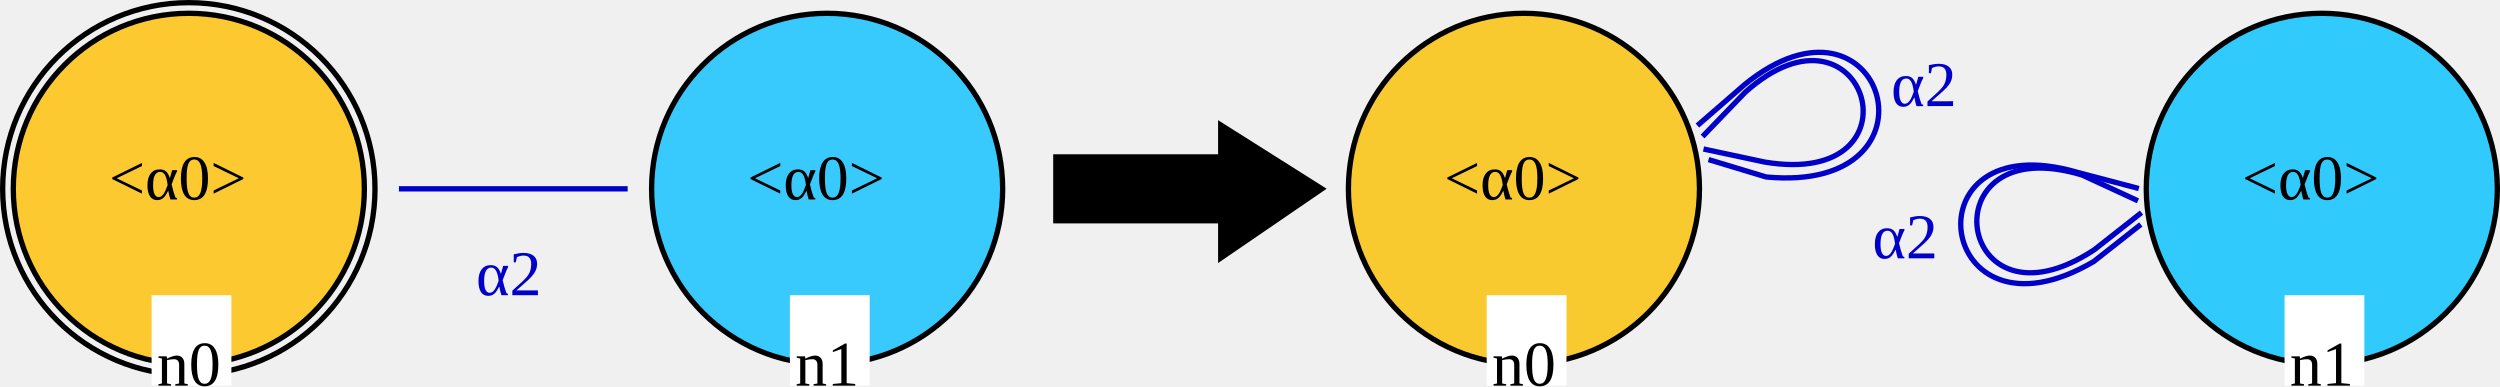
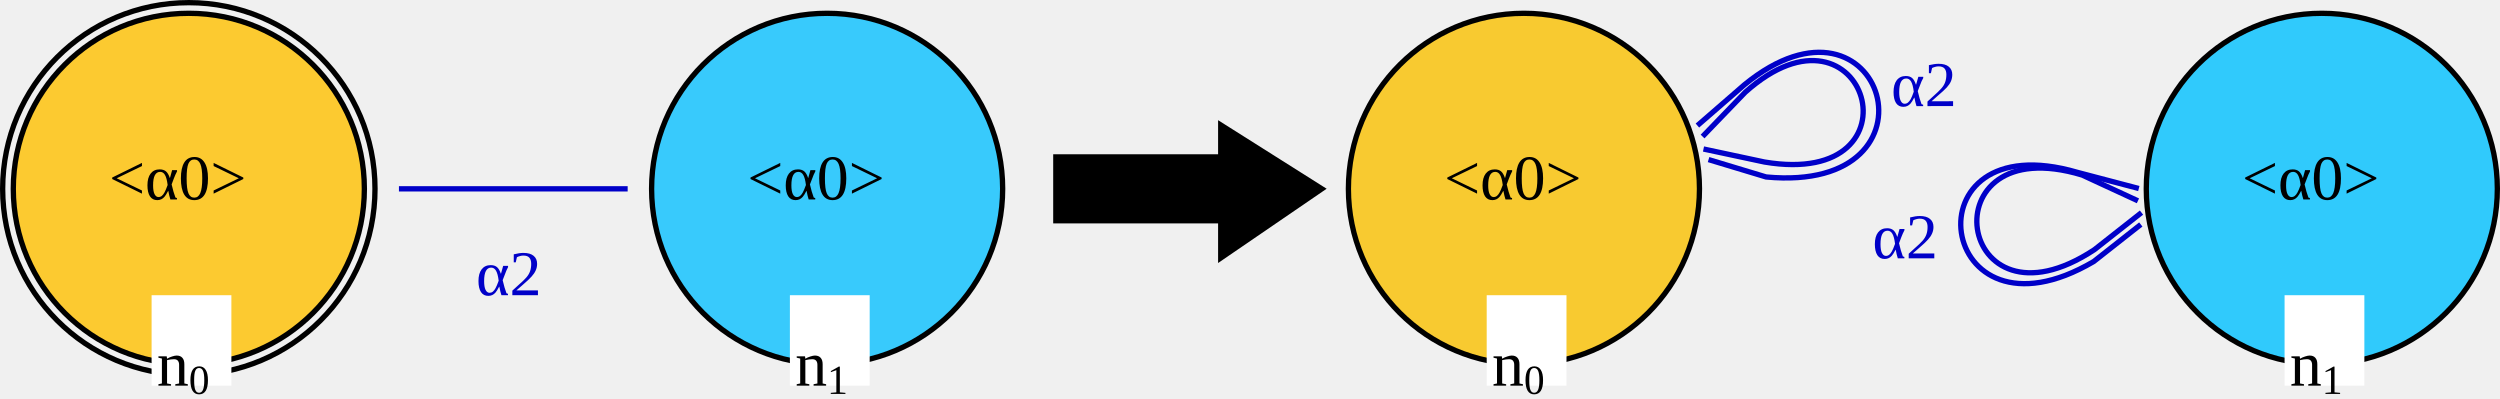
- <svg xmlns="http://www.w3.org/2000/svg" version="1.1" font="Noto Sans Regular" font-size="12px" width="470" height="72.62" id="svg287">
+ <svg xmlns="http://www.w3.org/2000/svg" version="1.1" font="Noto Sans Regular" font-size="12px" width="470" height="74.978" id="svg287">
  <defs id="defs291" />
  <circle id="LGn1_0" cx="155.5" cy="35.5" r="33" fill="none" stroke="#000000" stroke-width="1" stroke-linecap="square" style="fill:#0ac0ff;fill-opacity:0.8" />
  <text id="LGn1_1" x="140.5" y="37.5" fill="#000000">&lt;α0&gt;</text>
  <rect id="LGn1_2" x="148.5" y="55.5" width="15" height="17" fill="#ffffff" />
-   <text id="LGn1_3" x="149.5" y="72.5" fill="#000000">n1</text>
+   <text id="LGn1_3" x="149.5" y="72.5" fill="#000000">n<tspan style="font-size:65%;baseline-shift:sub" id="tspan1951">1</tspan>
+   </text>
  <circle id="LGn0_4" cx="35.5" cy="35.5" r="33" fill="none" stroke="#000000" stroke-width="1" stroke-linecap="square" style="fill:#ffc000;fill-opacity:0.8" />
  <circle id="LGn0_5" cx="35.5" cy="35.5" r="35" fill="none" stroke="#000000" stroke-width="1" stroke-linecap="square" />
  <text id="LGn0_6" x="20.5" y="37.5" fill="#000000">&lt;α0&gt;</text>
  <rect id="LGn0_7" x="28.5" y="55.5" width="15" height="17" fill="#ffffff" />
-   <text id="LGn0_8" x="29.5" y="72.5" fill="#000000">n0</text>
+   <text id="LGn0_8" x="29.5" y="72.5" fill="#000000">n<tspan style="font-size:65%;baseline-shift:sub" id="tspan1949">0</tspan>
+   </text>
  <line id="LGn0_2_n1_9" x1="75.5" y1="35.5" x2="117.5" y2="35.5" stroke="#0000c8" stroke-width="1" stroke-linecap="square" />
  <text id="LGn0_2_n1_10" x="89.5" y="55.5" fill="#0000c8">α2</text>
-   <g id="g269" transform="translate(0.5,-41.5)">
-     <polygon id="0" points="198,83 198,71 229,71 229,65 248,77 229,90 229,83 " stroke="#000000" stroke-width="1" stroke-linecap="square" fill="#000000" />
+   <g id="g269" transform="translate(0.499989,-41.5)">
+     <polygon id="0" points="248,77 229,90 229,83 198,83 198,71 229,71 229,65 " stroke="#000000" stroke-width="1" stroke-linecap="square" fill="#000000" />
  </g>
  <circle id="RGn0_0" cx="286.5" cy="35.5" r="33" fill="none" stroke="#000000" stroke-width="1" stroke-linecap="square" style="fill:#fac000;fill-opacity:0.8" />
  <text id="RGn0_1" x="271.5" y="37.5" fill="#000000">&lt;α0&gt;</text>
  <rect id="RGn0_2" x="279.5" y="55.5" width="15" height="17" fill="#ffffff" />
-   <text id="RGn0_3" x="280.5" y="72.5" fill="#000000">n0</text>
+   <text id="RGn0_3" x="280.5" y="72.5" fill="#000000">n<tspan style="font-size:65%;baseline-shift:sub" id="tspan1953">0</tspan>
+   </text>
  <circle id="RGn1_4" cx="436.5" cy="35.5" r="33" fill="none" stroke="#000000" stroke-width="1" stroke-linecap="square" style="fill:#00c0ff;fill-opacity:0.8" />
  <text id="RGn1_5" x="421.5" y="37.5" fill="#000000">&lt;α0&gt;</text>
  <rect id="RGn1_6" x="429.5" y="55.5" width="15" height="17" fill="#ffffff" />
-   <text id="RGn1_7" x="430.5" y="72.5" fill="#000000">n1</text>
+   <text id="RGn1_7" x="430.5" y="72.5" fill="#000000">n<tspan style="font-size:65%;baseline-shift:sub" id="tspan1955">1</tspan>
+   </text>
  <path id="RGn1_2_n1_8" d="m 401.614,35.313 -11.026,-2.902 c -32.579,-9.572 -26.696,34.239 3.026,16.758 l 8.464,-6.66" fill="none" stroke="#0000c8" stroke-width="1" stroke-linecap="square" />
  <path id="RGn1_2_n1_9" d="m 401.48,37.545 -10.026,-4.634 c -29.481,-8.938 -23.83,31.275 2.294,14.026 l 8.464,-6.66" fill="none" stroke="#0000c8" stroke-width="1" stroke-linecap="square" />
  <text id="RGn1_2_n1_10" x="352.021" y="48.559" fill="#0000c8">α2</text>
  <path id="RGn0_2_n0_11" d="m 321.688,30.147 10.344,3.123 c 34.634,3.277 22.076,-38.732 -4.083,-17.335 l -8.458,7.341" fill="none" stroke="#0000c8" stroke-width="1.002" stroke-linecap="square" />
  <path id="RGn0_2_n0_12" d="m 320.747,28.117 10.971,2.342 c 30.56,5.151 19.101,-33.422 -3.611,-13.118 l -7.675,7.965" fill="none" stroke="#0000c8" stroke-width="1.002" stroke-linecap="square" />
  <text id="RGn0_2_n0_13" x="355.336" y="20.903" fill="#0000c8" transform="matrix(1.000588,-0.00260077,-6.4716481e-4,0.9994144,0,0)" style="font-size:12.02px;stroke-width:1.002">α2</text>
</svg>
